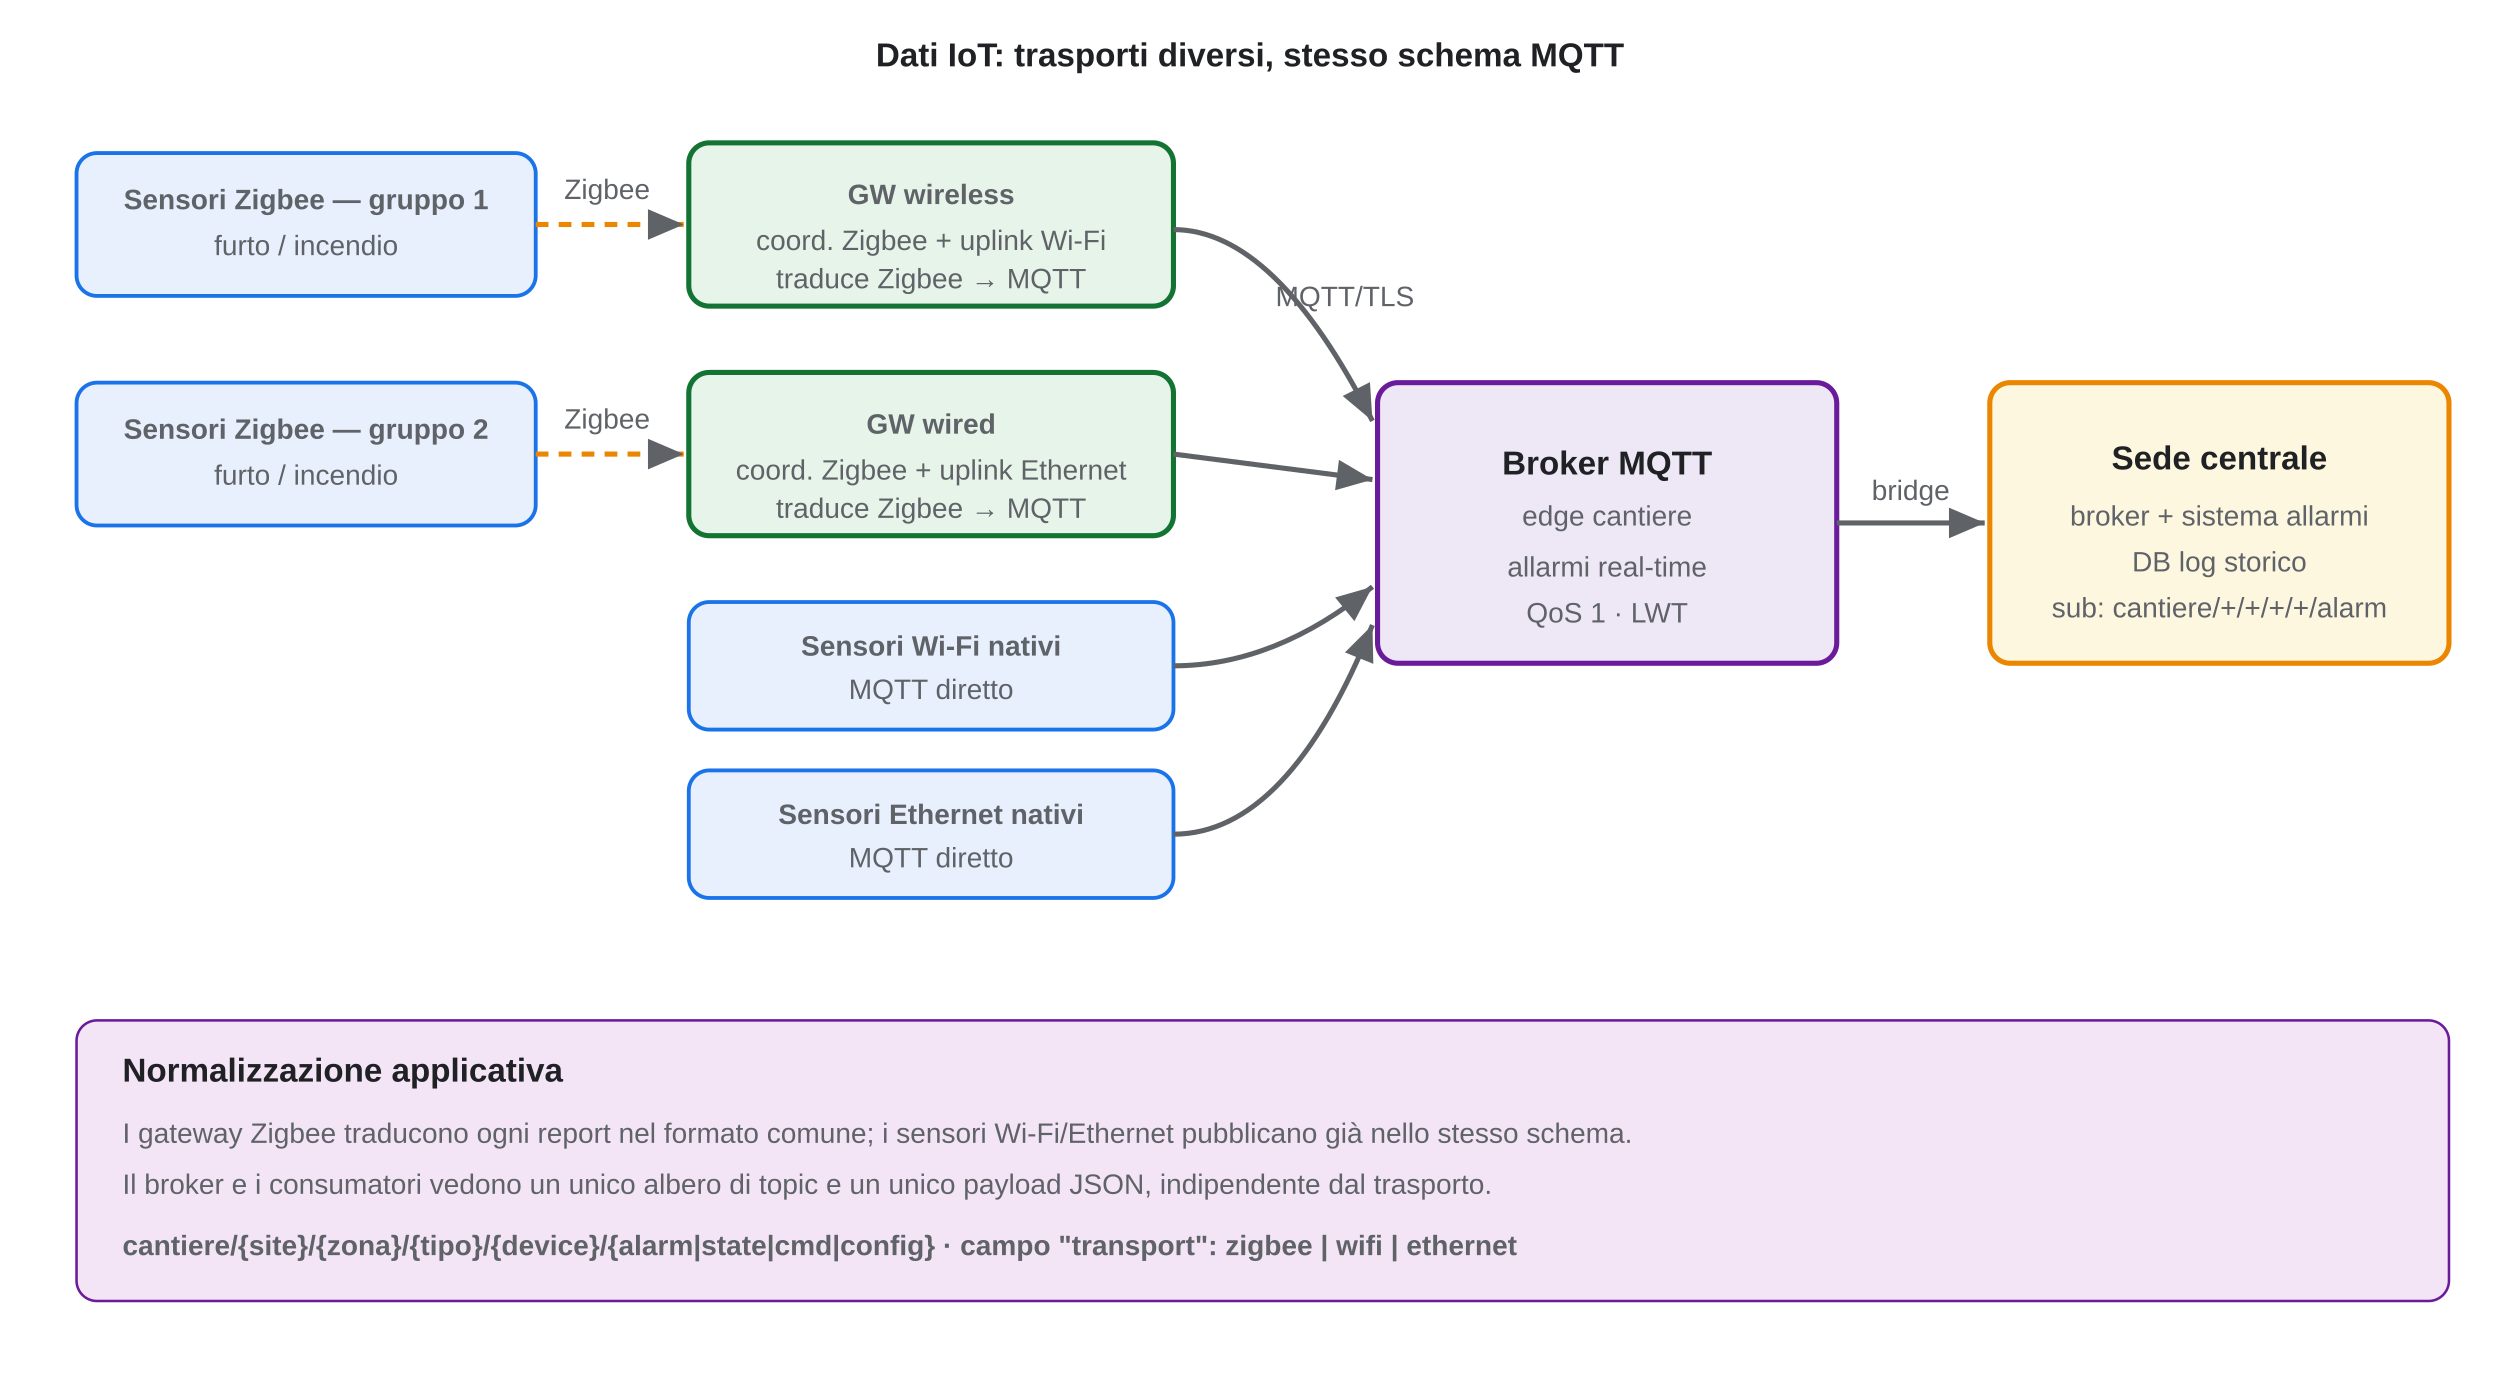
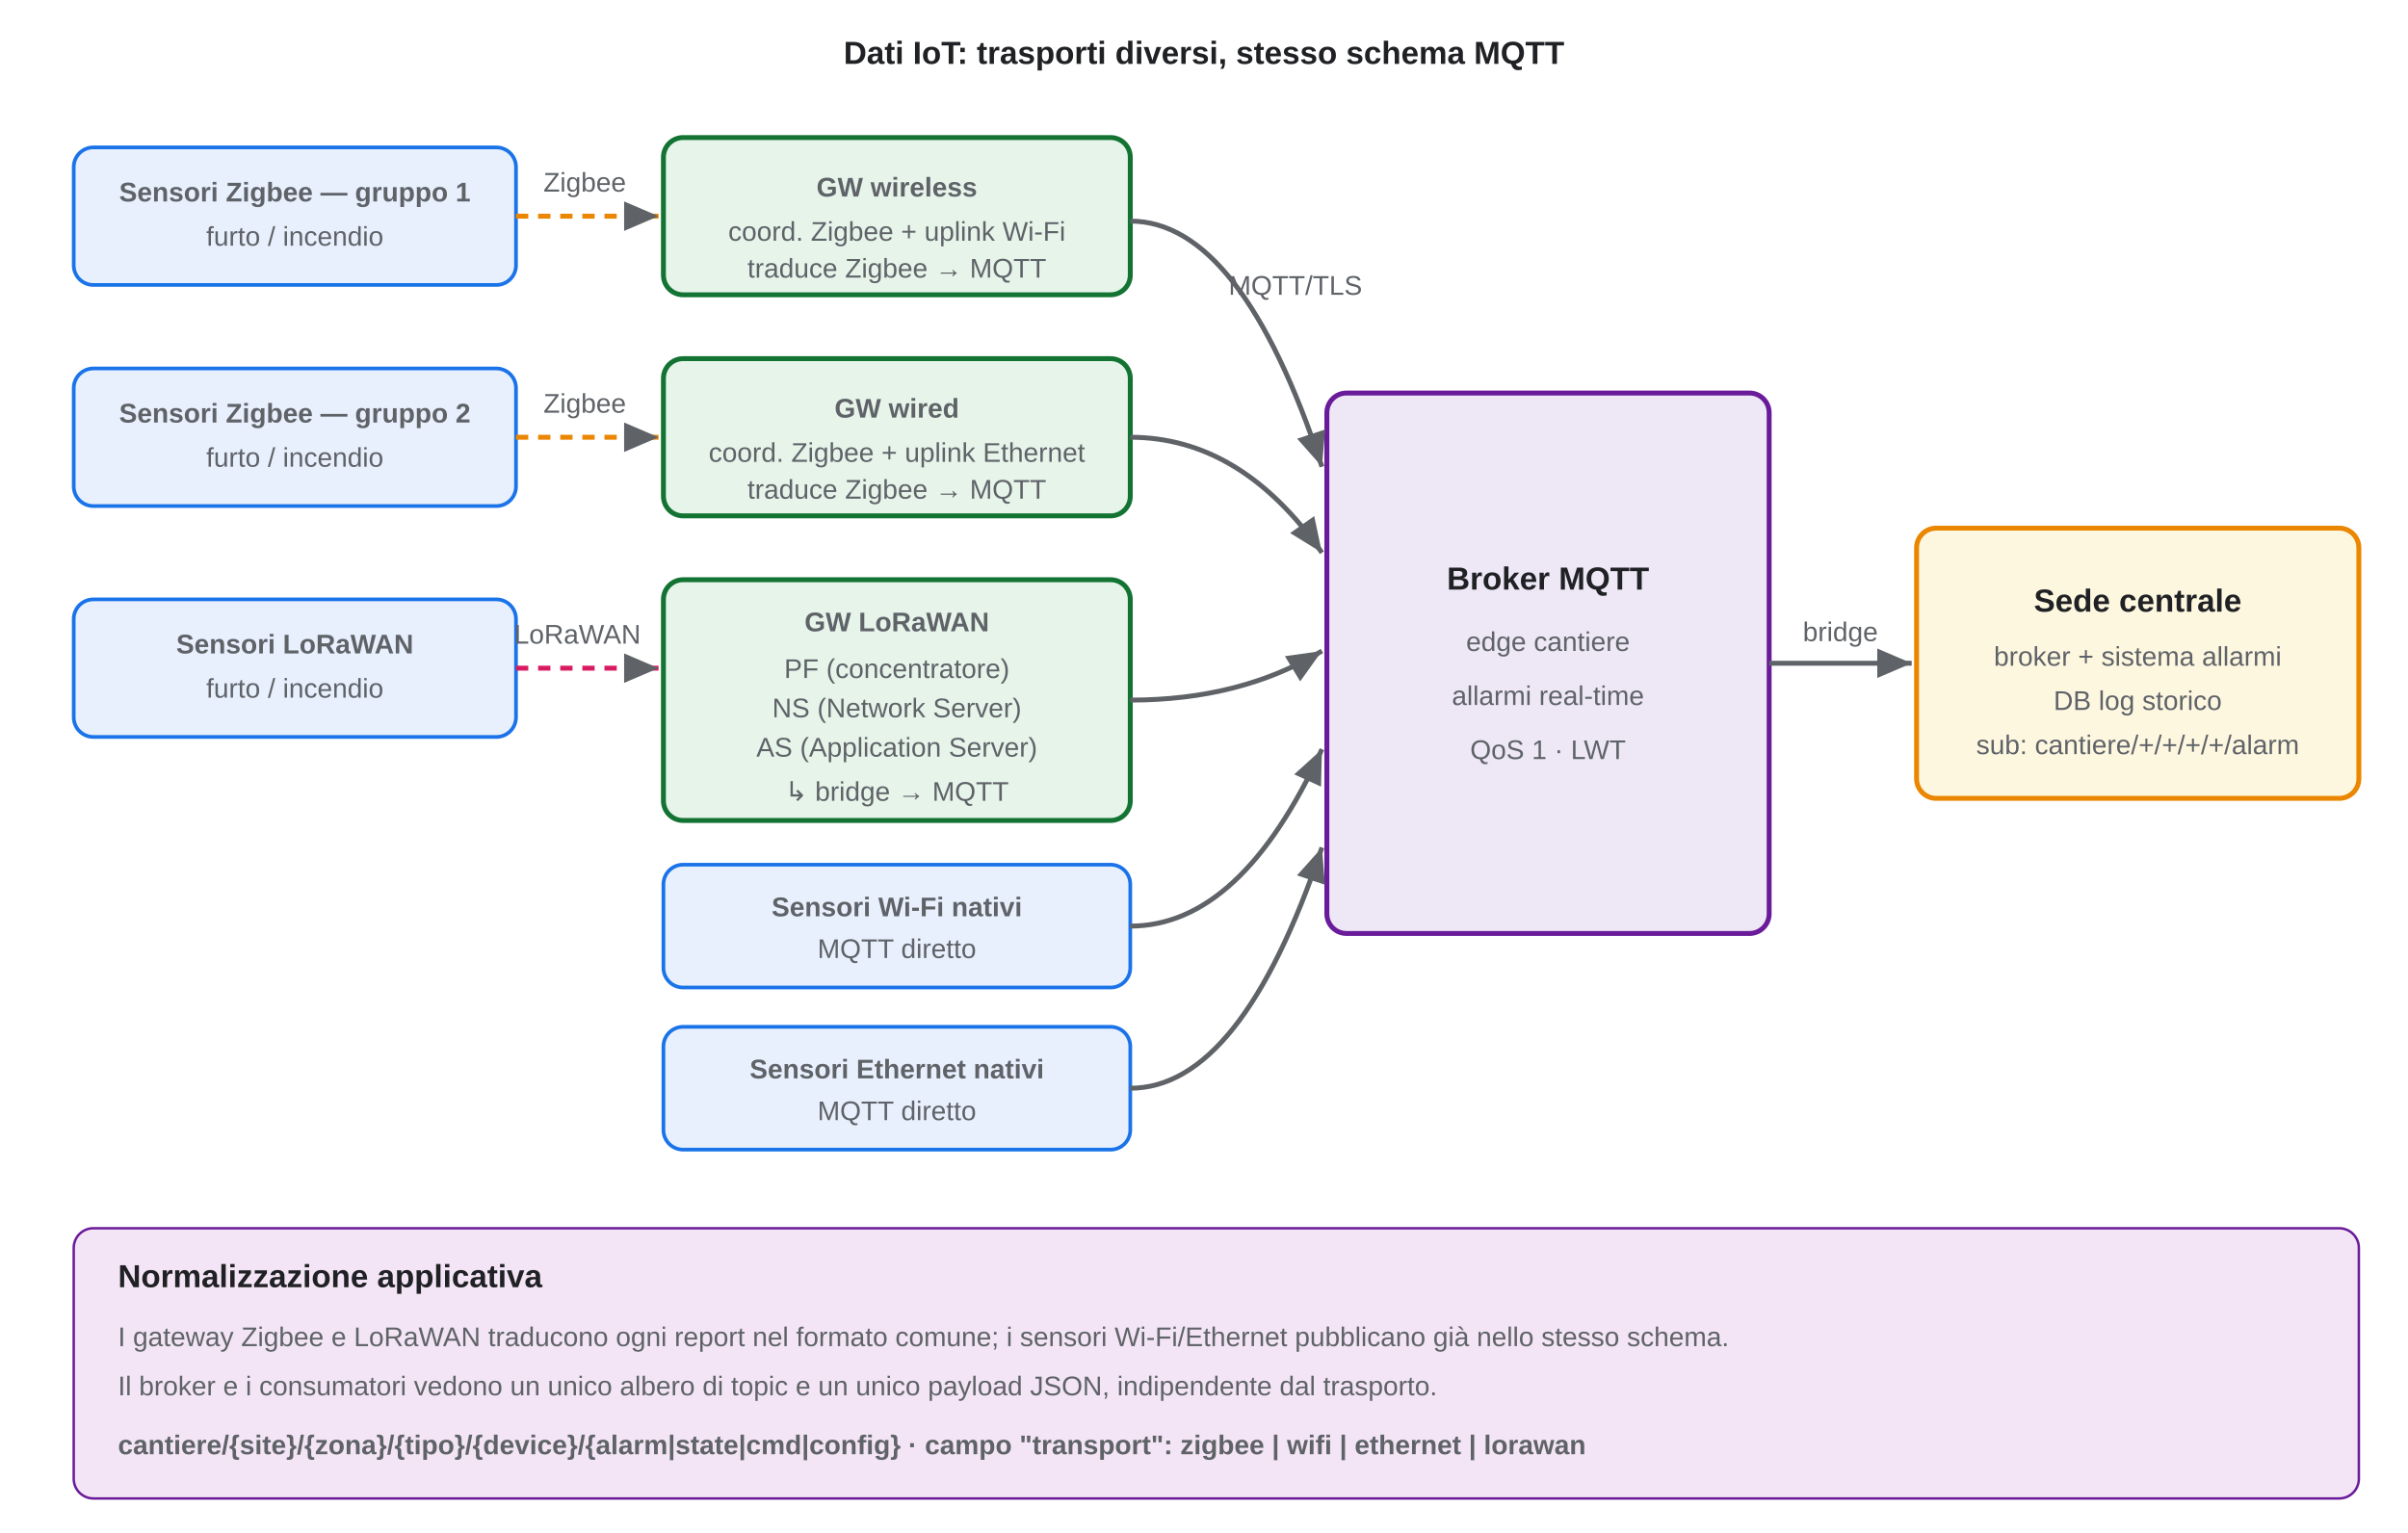
- <svg xmlns="http://www.w3.org/2000/svg" viewBox="0 0 980 540" font-family="Segoe UI, Arial, sans-serif">
+ <svg xmlns="http://www.w3.org/2000/svg" viewBox="0 0 980 624" font-family="Segoe UI, Arial, sans-serif">
  <style>
    .tit{font-size:13px;font-weight:700;fill:#202124}
    .sub{font-size:11px;fill:#5f6368}
    .dev{fill:#e8f0fe;stroke:#1a73e8}
    .gw{fill:#e6f4ea;stroke:#137333}
    .brk{fill:#ede7f6;stroke:#6a1b9a}
    .net{fill:#fef7e0;stroke:#ea8600}
    .wire{stroke:#5f6368;stroke-width:2;fill:none;marker-end:url(#ar)}
    .zb{stroke:#ea8600;stroke-width:2;stroke-dasharray:5 4;fill:none;marker-end:url(#ar)}
+     .lora{stroke:#d81b60;stroke-width:2;stroke-dasharray:5 4;fill:none;marker-end:url(#ar)}
  </style>
  <defs>
    <marker id="ar" markerWidth="9" markerHeight="9" refX="7" refY="3" orient="auto">
      <path d="M0,0 L7,3 L0,6 Z" fill="#5f6368" />
    </marker>
  </defs>
  <text x="490" y="26" text-anchor="middle" class="tit" font-size="16">Dati IoT: trasporti diversi, stesso schema MQTT</text>
  <rect x="30" y="60" width="180" height="56" rx="8" class="dev" stroke-width="1.5" />
  <text x="120" y="82" text-anchor="middle" class="sub" font-weight="700">Sensori Zigbee — gruppo 1</text>
  <text x="120" y="100" text-anchor="middle" class="sub">furto / incendio</text>
  <rect x="270" y="56" width="190" height="64" rx="8" class="gw" stroke-width="2" />
  <text x="365" y="80" text-anchor="middle" class="sub" font-weight="700">GW wireless</text>
  <text x="365" y="98" text-anchor="middle" class="sub">coord. Zigbee + uplink Wi-Fi</text>
  <text x="365" y="113" text-anchor="middle" class="sub">traduce Zigbee → MQTT</text>
  <path d="M210 88 L268 88" class="zb" />
  <text x="238" y="78" text-anchor="middle" class="sub" fill="#ea8600">Zigbee</text>
  <rect x="30" y="150" width="180" height="56" rx="8" class="dev" stroke-width="1.5" />
  <text x="120" y="172" text-anchor="middle" class="sub" font-weight="700">Sensori Zigbee — gruppo 2</text>
  <text x="120" y="190" text-anchor="middle" class="sub">furto / incendio</text>
  <rect x="270" y="146" width="190" height="64" rx="8" class="gw" stroke-width="2" />
  <text x="365" y="170" text-anchor="middle" class="sub" font-weight="700">GW wired</text>
  <text x="365" y="188" text-anchor="middle" class="sub">coord. Zigbee + uplink Ethernet</text>
  <text x="365" y="203" text-anchor="middle" class="sub">traduce Zigbee → MQTT</text>
  <path d="M210 178 L268 178" class="zb" />
  <text x="238" y="168" text-anchor="middle" class="sub" fill="#ea8600">Zigbee</text>
-   <rect x="270" y="236" width="190" height="50" rx="8" class="dev" stroke-width="1.5" />
-   <text x="365" y="257" text-anchor="middle" class="sub" font-weight="700">Sensori Wi-Fi nativi</text>
-   <text x="365" y="274" text-anchor="middle" class="sub">MQTT diretto</text>
-   <rect x="270" y="302" width="190" height="50" rx="8" class="dev" stroke-width="1.5" />
-   <text x="365" y="323" text-anchor="middle" class="sub" font-weight="700">Sensori Ethernet nativi</text>
-   <text x="365" y="340" text-anchor="middle" class="sub">MQTT diretto</text>
-   <rect x="540" y="150" width="180" height="110" rx="8" class="brk" stroke-width="2" />
-   <text x="630" y="186" text-anchor="middle" class="tit">Broker MQTT</text>
-   <text x="630" y="206" text-anchor="middle" class="sub">edge cantiere</text>
-   <text x="630" y="226" text-anchor="middle" class="sub">allarmi real-time</text>
-   <text x="630" y="244" text-anchor="middle" class="sub">QoS 1 · LWT</text>
-   <path d="M460 90 Q500 90 538 165" class="wire" />
+   <rect x="30" y="244" width="180" height="56" rx="8" class="dev" stroke-width="1.5" />
+   <text x="120" y="266" text-anchor="middle" class="sub" font-weight="700">Sensori LoRaWAN</text>
+   <text x="120" y="284" text-anchor="middle" class="sub">furto / incendio</text>
+   <rect x="270" y="236" width="190" height="98" rx="8" class="gw" stroke-width="2" />
+   <text x="365" y="257" text-anchor="middle" class="sub" font-weight="700">GW LoRaWAN</text>
+   <text x="365" y="276" text-anchor="middle" class="sub">PF (concentratore)</text>
+   <text x="365" y="292" text-anchor="middle" class="sub">NS (Network Server)</text>
+   <text x="365" y="308" text-anchor="middle" class="sub">AS (Application Server)</text>
+   <text x="365" y="326" text-anchor="middle" class="sub" fill="#137333">↳ bridge → MQTT</text>
+   <path d="M210 272 L268 272" class="lora" />
+   <text x="235" y="262" text-anchor="middle" class="sub" fill="#d81b60">LoRaWAN</text>
+   <rect x="270" y="352" width="190" height="50" rx="8" class="dev" stroke-width="1.5" />
+   <text x="365" y="373" text-anchor="middle" class="sub" font-weight="700">Sensori Wi-Fi nativi</text>
+   <text x="365" y="390" text-anchor="middle" class="sub">MQTT diretto</text>
+   <rect x="270" y="418" width="190" height="50" rx="8" class="dev" stroke-width="1.5" />
+   <text x="365" y="439" text-anchor="middle" class="sub" font-weight="700">Sensori Ethernet nativi</text>
+   <text x="365" y="456" text-anchor="middle" class="sub">MQTT diretto</text>
+   <rect x="540" y="160" width="180" height="220" rx="8" class="brk" stroke-width="2" />
+   <text x="630" y="240" text-anchor="middle" class="tit">Broker MQTT</text>
+   <text x="630" y="265" text-anchor="middle" class="sub">edge cantiere</text>
+   <text x="630" y="287" text-anchor="middle" class="sub">allarmi real-time</text>
+   <text x="630" y="309" text-anchor="middle" class="sub">QoS 1 · LWT</text>
+   <path d="M460 90 Q505 90 538 190" class="wire" />
  <text x="500" y="120" class="sub">MQTT/TLS</text>
-   <path d="M460 178 L538 188" class="wire" />
-   <path d="M460 261 Q500 261 538 230" class="wire" />
-   <path d="M460 327 Q505 327 538 245" class="wire" />
-   <rect x="780" y="150" width="180" height="110" rx="8" class="net" stroke-width="2" />
-   <text x="870" y="184" text-anchor="middle" class="tit">Sede centrale</text>
-   <text x="870" y="206" text-anchor="middle" class="sub">broker + sistema allarmi</text>
-   <text x="870" y="224" text-anchor="middle" class="sub">DB log storico</text>
-   <text x="870" y="242" text-anchor="middle" class="sub">sub: cantiere/+/+/+/+/alarm</text>
-   <path d="M720 205 L778 205" class="wire" />
-   <text x="749" y="196" text-anchor="middle" class="sub">bridge</text>
-   <rect x="30" y="400" width="930" height="110" rx="8" fill="#f3e5f5" stroke="#6a1b9a" />
-   <text x="48" y="424" class="tit" fill="#4a148c">Normalizzazione applicativa</text>
-   <text x="48" y="448" class="sub">I gateway Zigbee traducono ogni report nel formato comune; i sensori Wi-Fi/Ethernet pubblicano già nello stesso schema.</text>
-   <text x="48" y="468" class="sub">Il broker e i consumatori vedono un unico albero di topic e un unico payload JSON, indipendente dal trasporto.</text>
-   <text x="48" y="492" class="sub" font-weight="700" fill="#4a148c">cantiere/{site}/{zona}/{tipo}/{device}/{alarm|state|cmd|config}  ·  campo "transport": zigbee | wifi | ethernet</text>
+   <path d="M460 178 Q505 178 538 225" class="wire" />
+   <path d="M460 285 Q505 285 538 265" class="wire" />
+   <path d="M460 377 Q505 377 538 305" class="wire" />
+   <path d="M460 443 Q505 443 538 345" class="wire" />
+   <rect x="780" y="215" width="180" height="110" rx="8" class="net" stroke-width="2" />
+   <text x="870" y="249" text-anchor="middle" class="tit">Sede centrale</text>
+   <text x="870" y="271" text-anchor="middle" class="sub">broker + sistema allarmi</text>
+   <text x="870" y="289" text-anchor="middle" class="sub">DB log storico</text>
+   <text x="870" y="307" text-anchor="middle" class="sub">sub: cantiere/+/+/+/+/alarm</text>
+   <path d="M720 270 L778 270" class="wire" />
+   <text x="749" y="261" text-anchor="middle" class="sub">bridge</text>
+   <rect x="30" y="500" width="930" height="110" rx="8" fill="#f3e5f5" stroke="#6a1b9a" />
+   <text x="48" y="524" class="tit" fill="#4a148c">Normalizzazione applicativa</text>
+   <text x="48" y="548" class="sub">I gateway Zigbee e LoRaWAN traducono ogni report nel formato comune; i sensori Wi-Fi/Ethernet pubblicano già nello stesso schema.</text>
+   <text x="48" y="568" class="sub">Il broker e i consumatori vedono un unico albero di topic e un unico payload JSON, indipendente dal trasporto.</text>
+   <text x="48" y="592" class="sub" font-weight="700" fill="#4a148c">cantiere/{site}/{zona}/{tipo}/{device}/{alarm|state|cmd|config}  ·  campo "transport": zigbee | wifi | ethernet | lorawan</text>
</svg>
